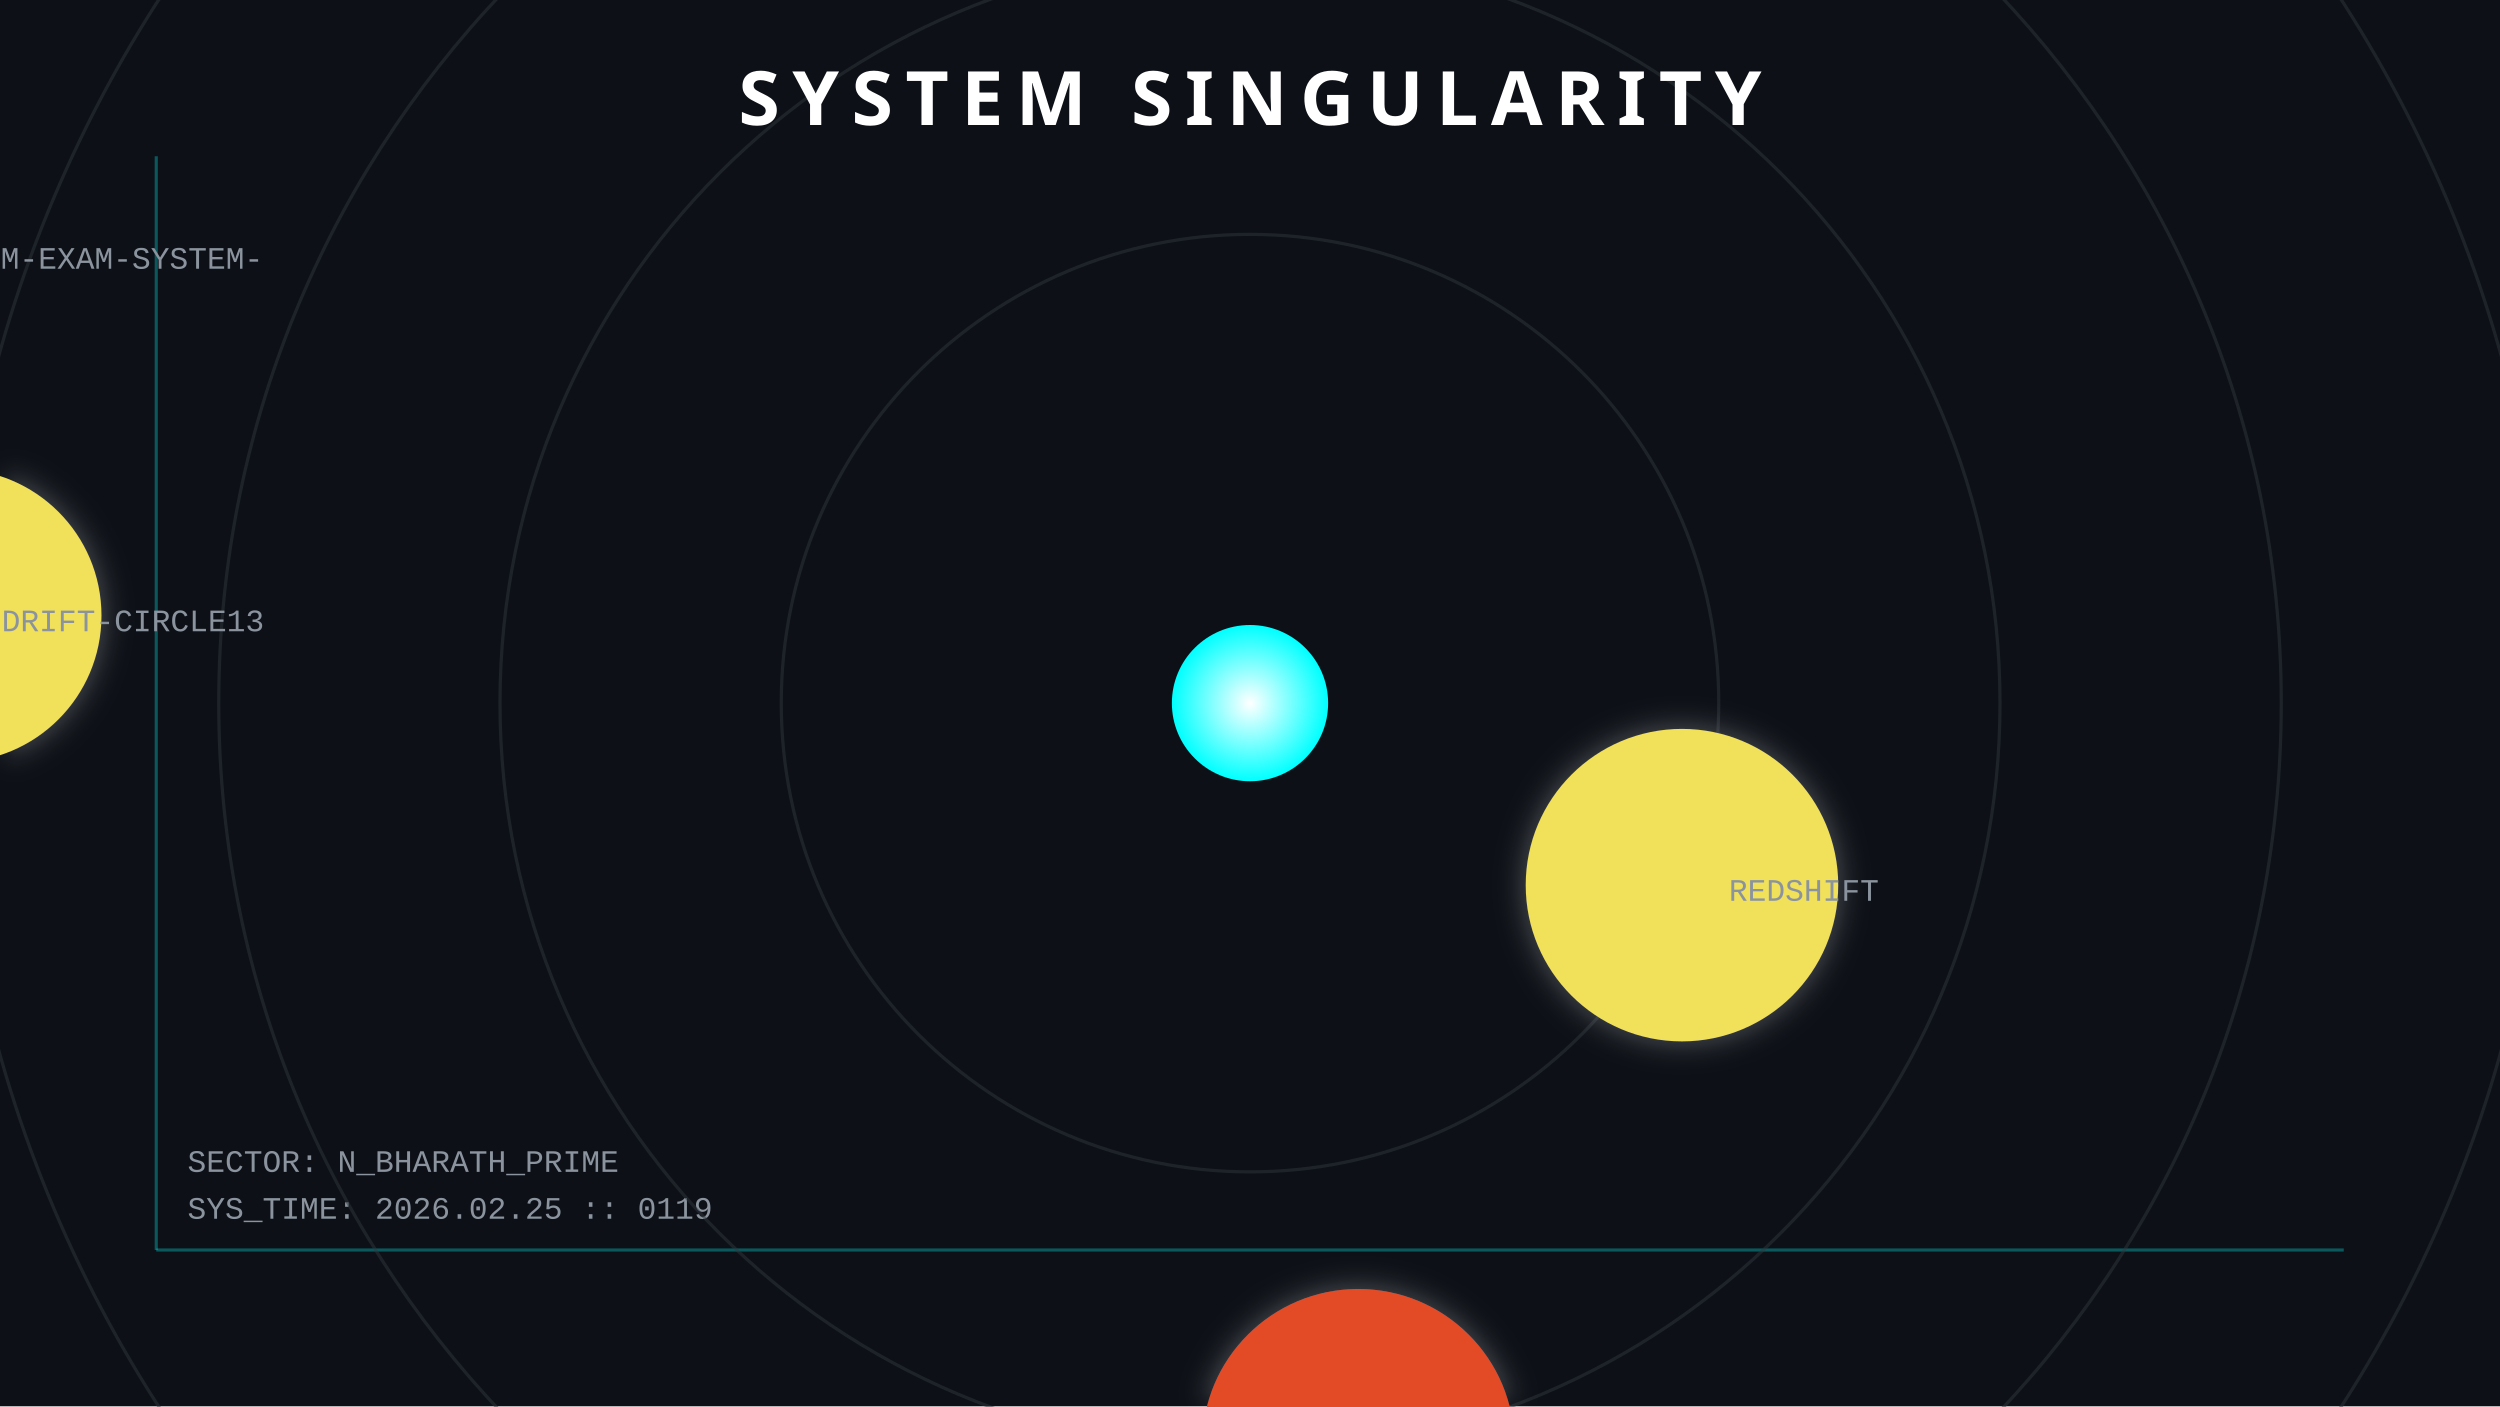
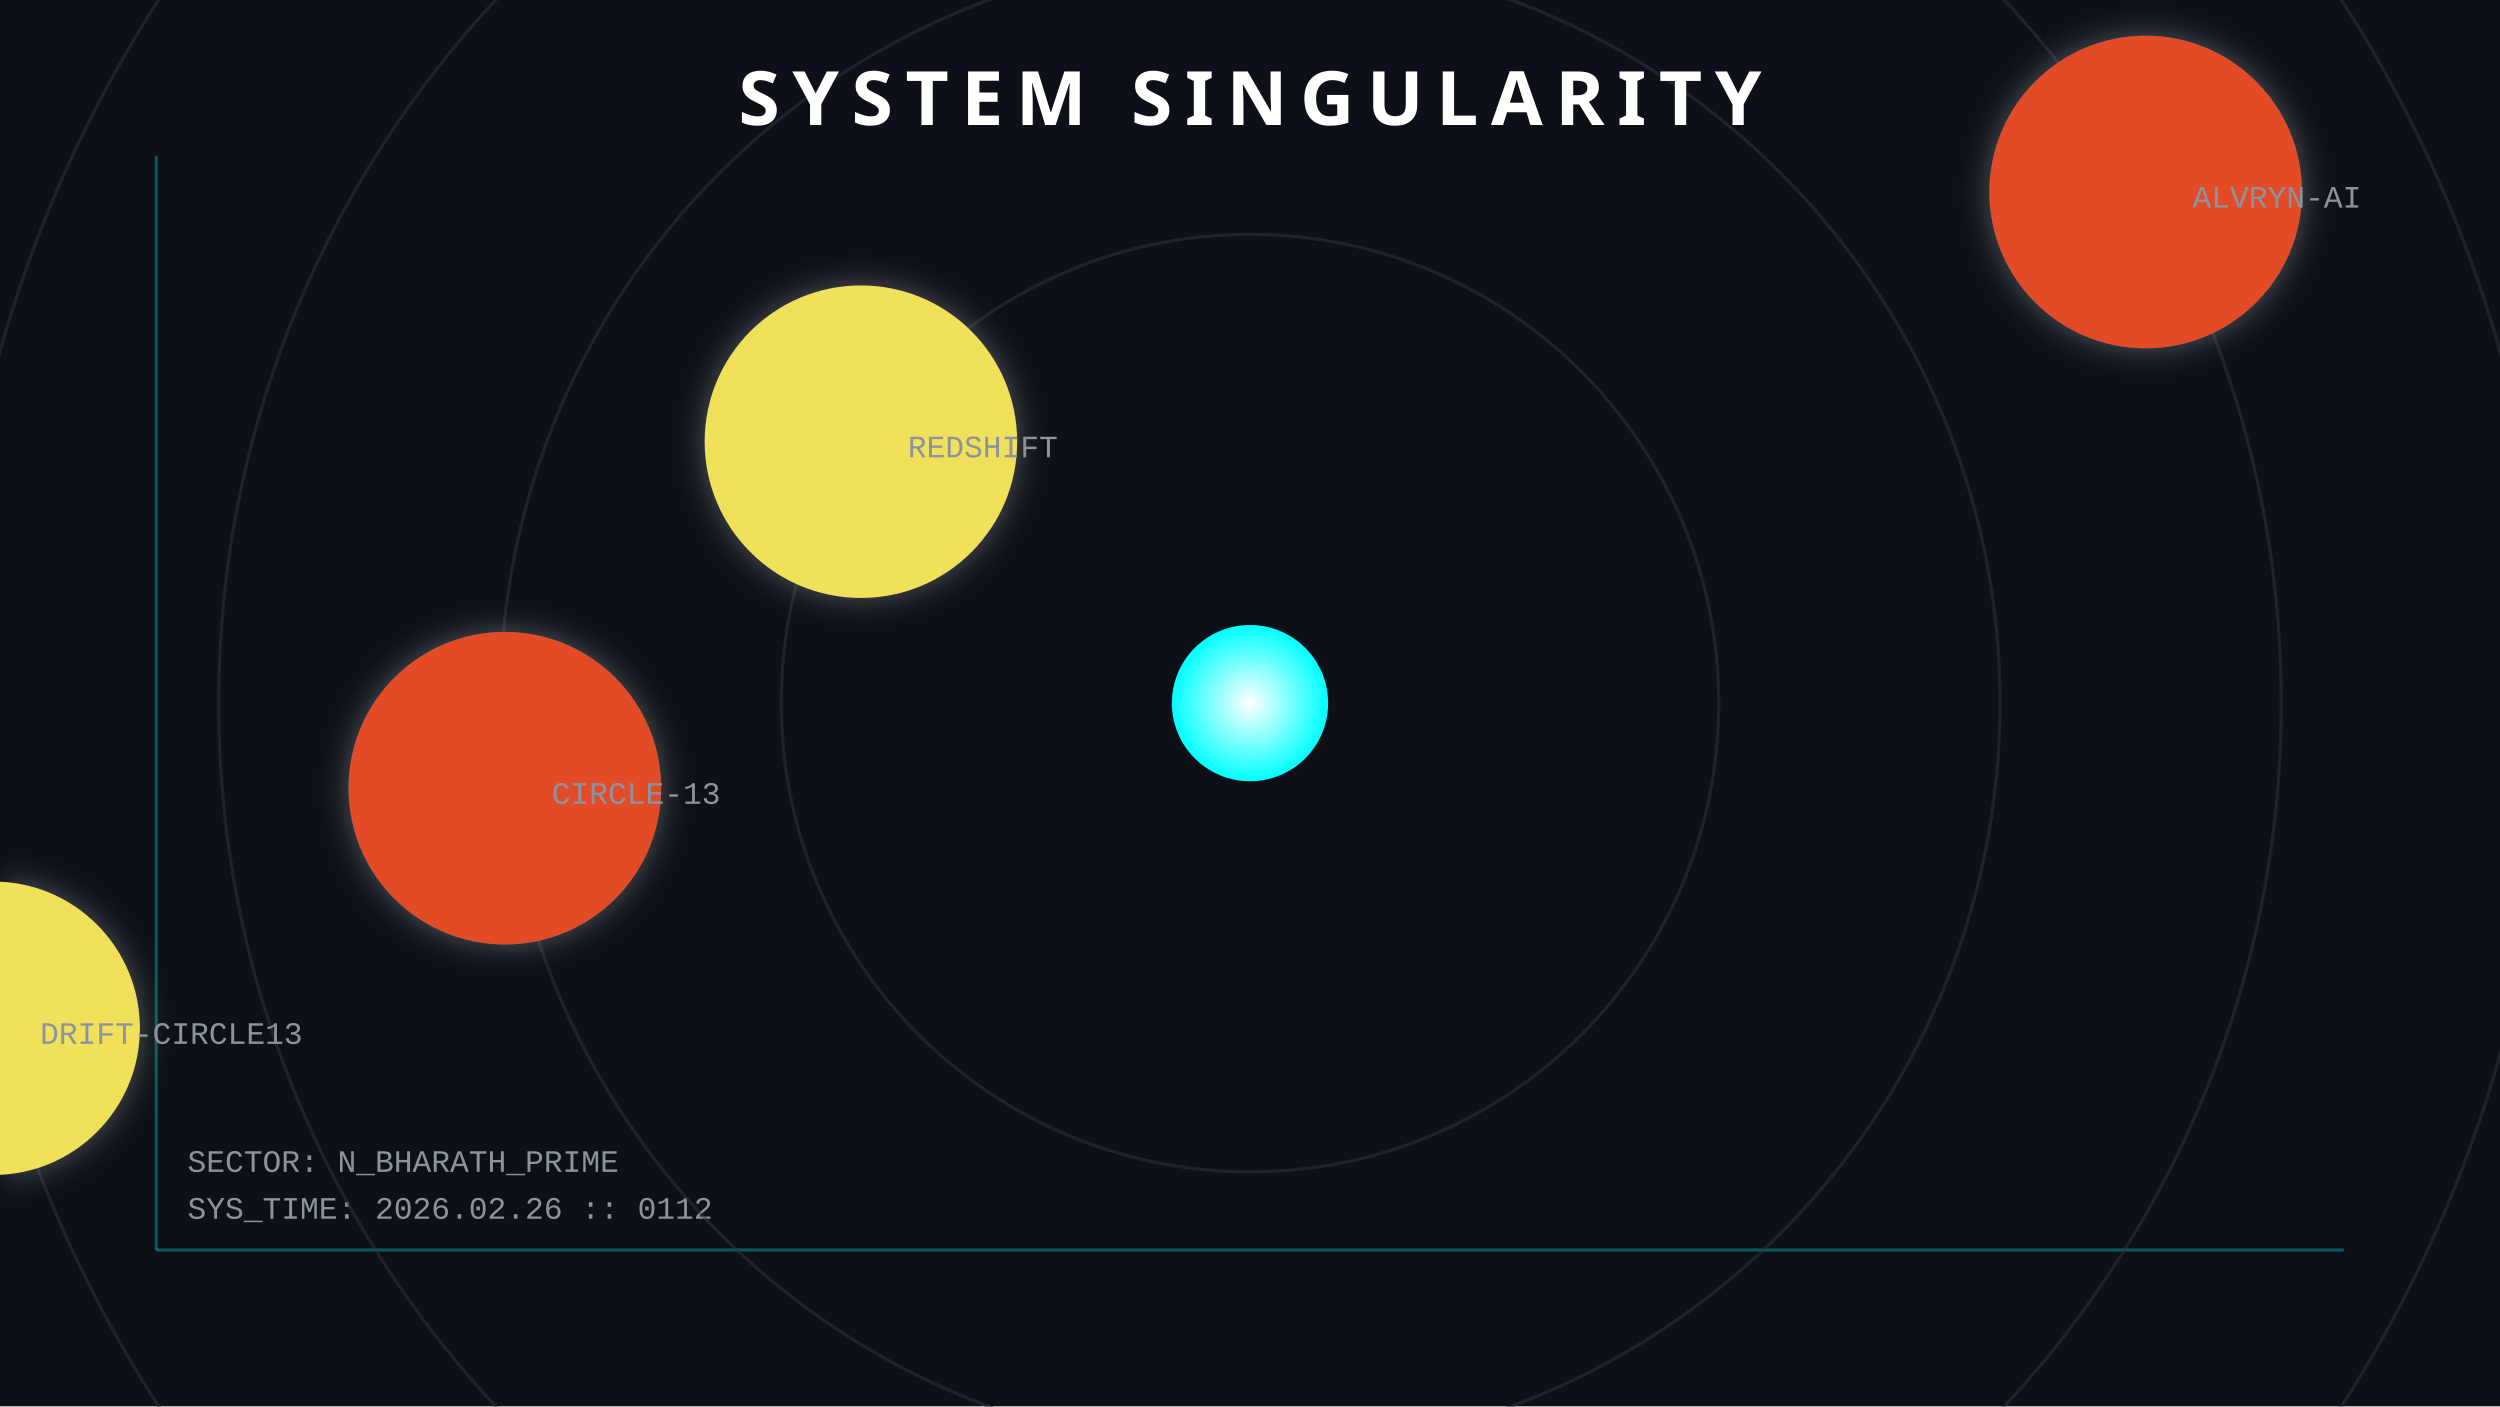
<svg xmlns="http://www.w3.org/2000/svg" width="800" height="450">
  <style>
        .orbit { fill: none; stroke: #30363d; stroke-width: 1; opacity: 0.5; }
        .planet { filter: drop-shadow(0 0 5px rgba(255,255,255,0.3)); }
        .text { font-family: 'Courier New', monospace; fill: #8b949e; font-size: 10px; }
        .title { font-family: sans-serif; fill: white; font-weight: bold; font-size: 24px; letter-spacing: 4px; }
        .hud-line { stroke: #00ffff; stroke-width: 1; opacity: 0.3; }
        
        /* ANIMATIONS */
        @keyframes pulse { 0% { r: 25; opacity: 0.8; } 50% { r: 30; opacity: 0.4; } 100% { r: 25; opacity: 0.8; } }
        .sun { animation: pulse 4s infinite; }
    </style>
  <rect width="100%" height="100%" fill="#0d1117" />
  <line x1="50" y1="50" x2="50" y2="400" class="hud-line" />
  <line x1="50" y1="400" x2="750" y2="400" class="hud-line" />
-   <text x="60" y="390" class="text">SYS_TIME: 2026.02.25 :: 0119</text>
+   <text x="60" y="390" class="text">SYS_TIME: 2026.02.26 :: 0112</text>
  <text x="60" y="375" class="text">SECTOR: N_BHARATH_PRIME</text>
  <circle cx="400" cy="225" r="25" fill="url(#grad1)" class="sun" />
  <defs>
    <radialGradient id="grad1" cx="50%" cy="50%" r="50%" fx="50%" fy="50%">
      <stop offset="0%" style="stop-color:white;stop-opacity:1" />
      <stop offset="100%" style="stop-color:#00ffff;stop-opacity:1" />
    </radialGradient>
  </defs>
  <circle cx="400" cy="225" r="150.0" class="orbit" />
-   <circle cx="538.23" cy="283.246" r="50" fill="#f1e05a" class="planet" />
-   <text x="553.23" y="288.246" class="text" fill="white">REDSHIFT</text>
+   <circle cx="275.493" cy="141.346" r="50" fill="#f1e05a" class="planet" />
+   <text x="290.493" y="146.346" class="text" fill="white">REDSHIFT</text>
  <circle cx="400" cy="225" r="240.0" class="orbit" />
-   <circle cx="434.655" cy="462.485" r="50" fill="#e34c26" class="planet" />
-   <text x="449.655" y="467.485" class="text" fill="white">CIRCLE-13</text>
+   <circle cx="161.549" cy="252.222" r="50" fill="#e34c26" class="planet" />
+   <text x="176.549" y="257.222" class="text" fill="white">CIRCLE-13</text>
  <circle cx="400" cy="225" r="330.0" class="orbit" />
-   <circle cx="548.206" cy="-69.847" r="50" fill="#e34c26" class="planet" />
-   <text x="563.206" y="-64.847" class="text" fill="white">ALVRYN-AI</text>
+   <circle cx="686.617" cy="61.443" r="50" fill="#e34c26" class="planet" />
+   <text x="701.617" y="66.443" class="text" fill="white">ALVRYN-AI</text>
  <circle cx="400" cy="225" r="415.422" class="orbit" />
-   <circle cx="-14.477" cy="196.999" r="46.948" fill="#f1e05a" class="planet" />
-   <text x="0.523" y="201.999" class="text" fill="white">DRIFT-CIRCLE13</text>
+   <circle cx="-2.182" cy="329.042" r="46.948" fill="#f1e05a" class="planet" />
+   <text x="12.818" y="334.042" class="text" fill="white">DRIFT-CIRCLE13</text>
  <circle cx="400" cy="225" r="461.81" class="orbit" />
-   <circle cx="-38.784" cy="80.998" r="20.925" fill="#2b7489" class="planet" />
-   <text x="-23.784" y="85.998" class="text" fill="white">DSATM-EXAM-SYSTEM-</text>
-   <circle cx="400" cy="225" r="504.825" class="orbit" />
-   <circle cx="171.544" cy="675.173" r="18.677" fill="#8b949e" class="planet" />
-   <text x="186.544" y="680.173" class="text" fill="white">NBHARATH1306</text>
-   <circle cx="400" cy="225" r="547.058" class="orbit" />
-   <circle cx="837.977" cy="552.793" r="18.155" fill="#e34c26" class="planet" />
-   <text x="852.977" y="557.793" class="text" fill="white">WEBSITE-EQUDATOR-TRADING-PLATFORM</text>
-   <circle cx="400" cy="225" r="577.89" class="orbit" />
-   <circle cx="39.27" cy="676.476" r="10.555" fill="#8b949e" class="planet" />
-   <text x="54.27" y="681.476" class="text" fill="white">FLASK</text>
-   <circle cx="400" cy="225" r="608.163" class="orbit" />
-   <circle cx="64.329" cy="732.136" r="10.182" fill="#8b949e" class="planet" />
-   <text x="79.329" y="737.136" class="text" fill="white">HCF-INTERNSHIP</text>
-   <circle cx="400" cy="225" r="637.032" class="orbit" />
-   <circle cx="-32.402" cy="692.801" r="9.246" fill="#8b949e" class="planet" />
+   <circle cx="232.626" cy="655.411" r="20.925" fill="#2b7489" class="planet" />
+   <text x="247.626" y="660.411" class="text" fill="white">DSATM-EXAM-SYSTEM-</text>
+   <circle cx="400" cy="225" r="504.827" class="orbit" />
+   <circle cx="787.275" cy="548.833" r="18.678" fill="#8b949e" class="planet" />
+   <text x="802.275" y="553.833" class="text" fill="white">NBHARATH1306</text>
+   <circle cx="400" cy="225" r="547.059" class="orbit" />
+   <circle cx="438.132" cy="770.728" r="18.155" fill="#e34c26" class="planet" />
+   <text x="453.132" y="775.728" class="text" fill="white">WEBSITE-EQUDATOR-TRADING-PLATFORM</text>
+   <circle cx="400" cy="225" r="577.891" class="orbit" />
+   <circle cx="604.288" cy="-315.578" r="10.555" fill="#8b949e" class="planet" />
+   <text x="619.288" y="-310.578" class="text" fill="white">FLASK</text>
+   <circle cx="400" cy="225" r="608.164" class="orbit" />
+   <circle cx="369.805" cy="832.414" r="10.182" fill="#8b949e" class="planet" />
+   <text x="384.805" y="837.414" class="text" fill="white">HCF-INTERNSHIP</text>
+   <circle cx="400" cy="225" r="637.034" class="orbit" />
+   <circle cx="438.452" cy="860.872" r="9.246" fill="#8b949e" class="planet" />
  <text x="400" y="40" text-anchor="middle" class="title">SYSTEM SINGULARITY</text>
</svg>
